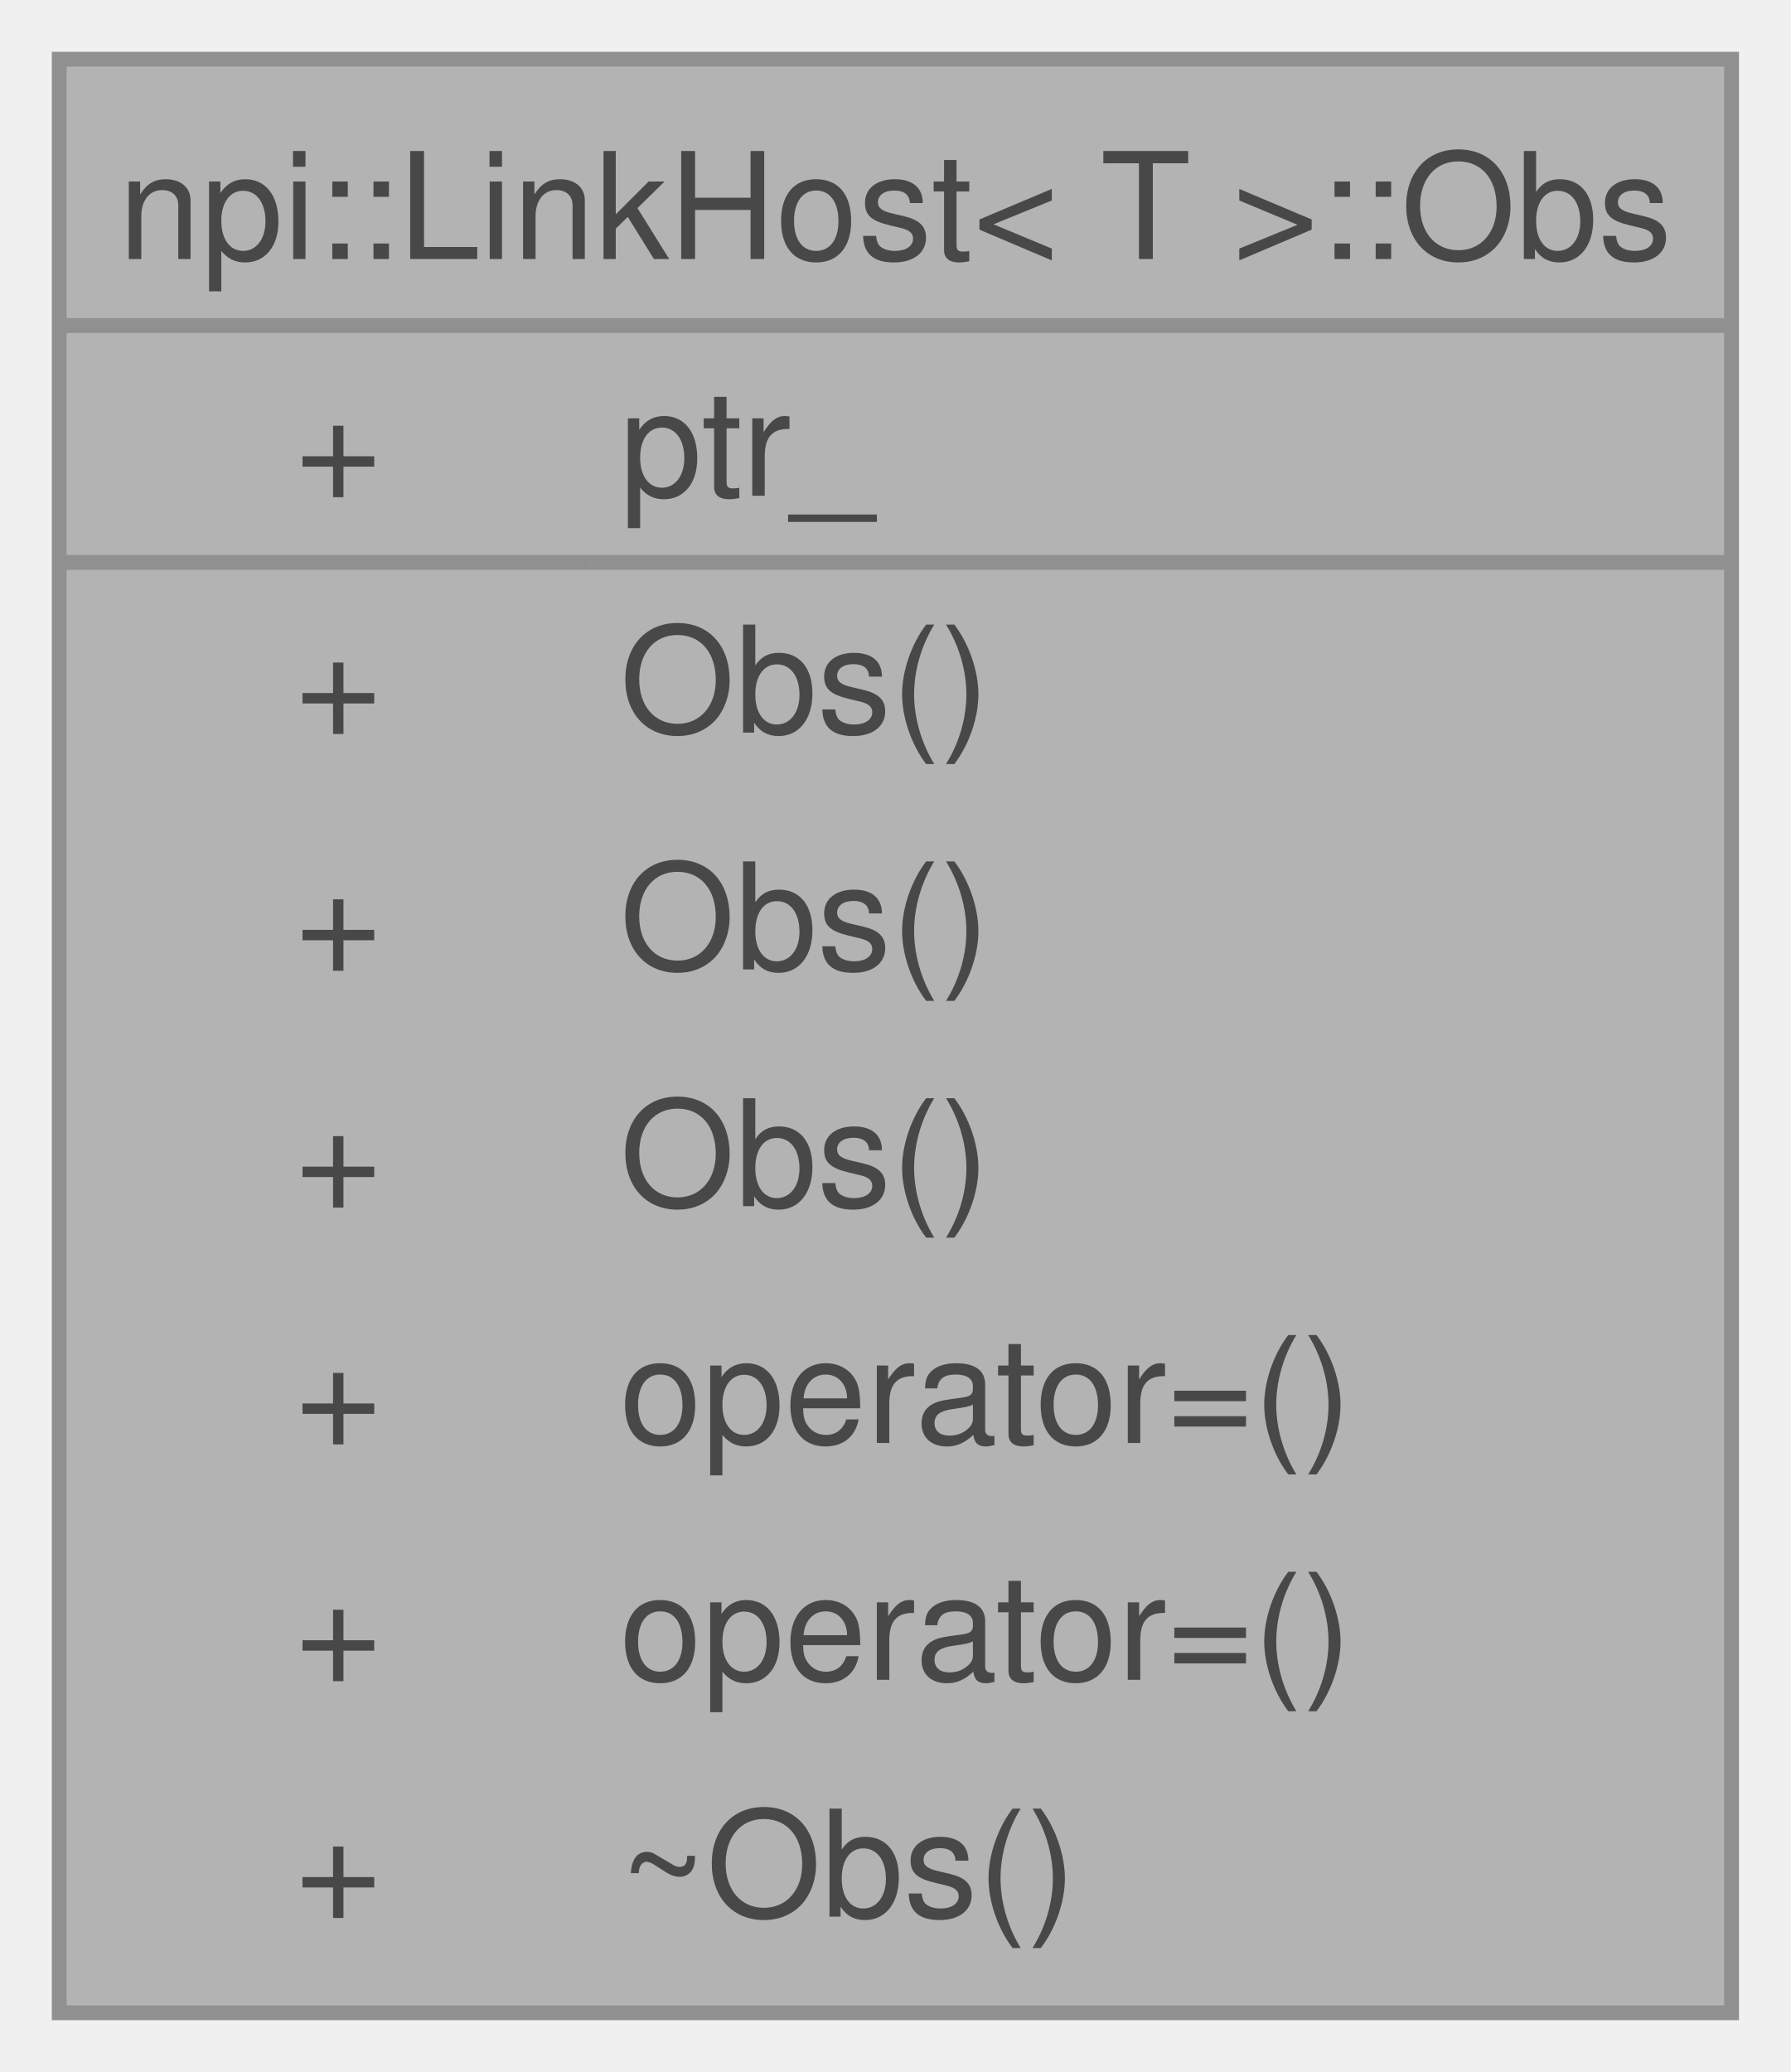
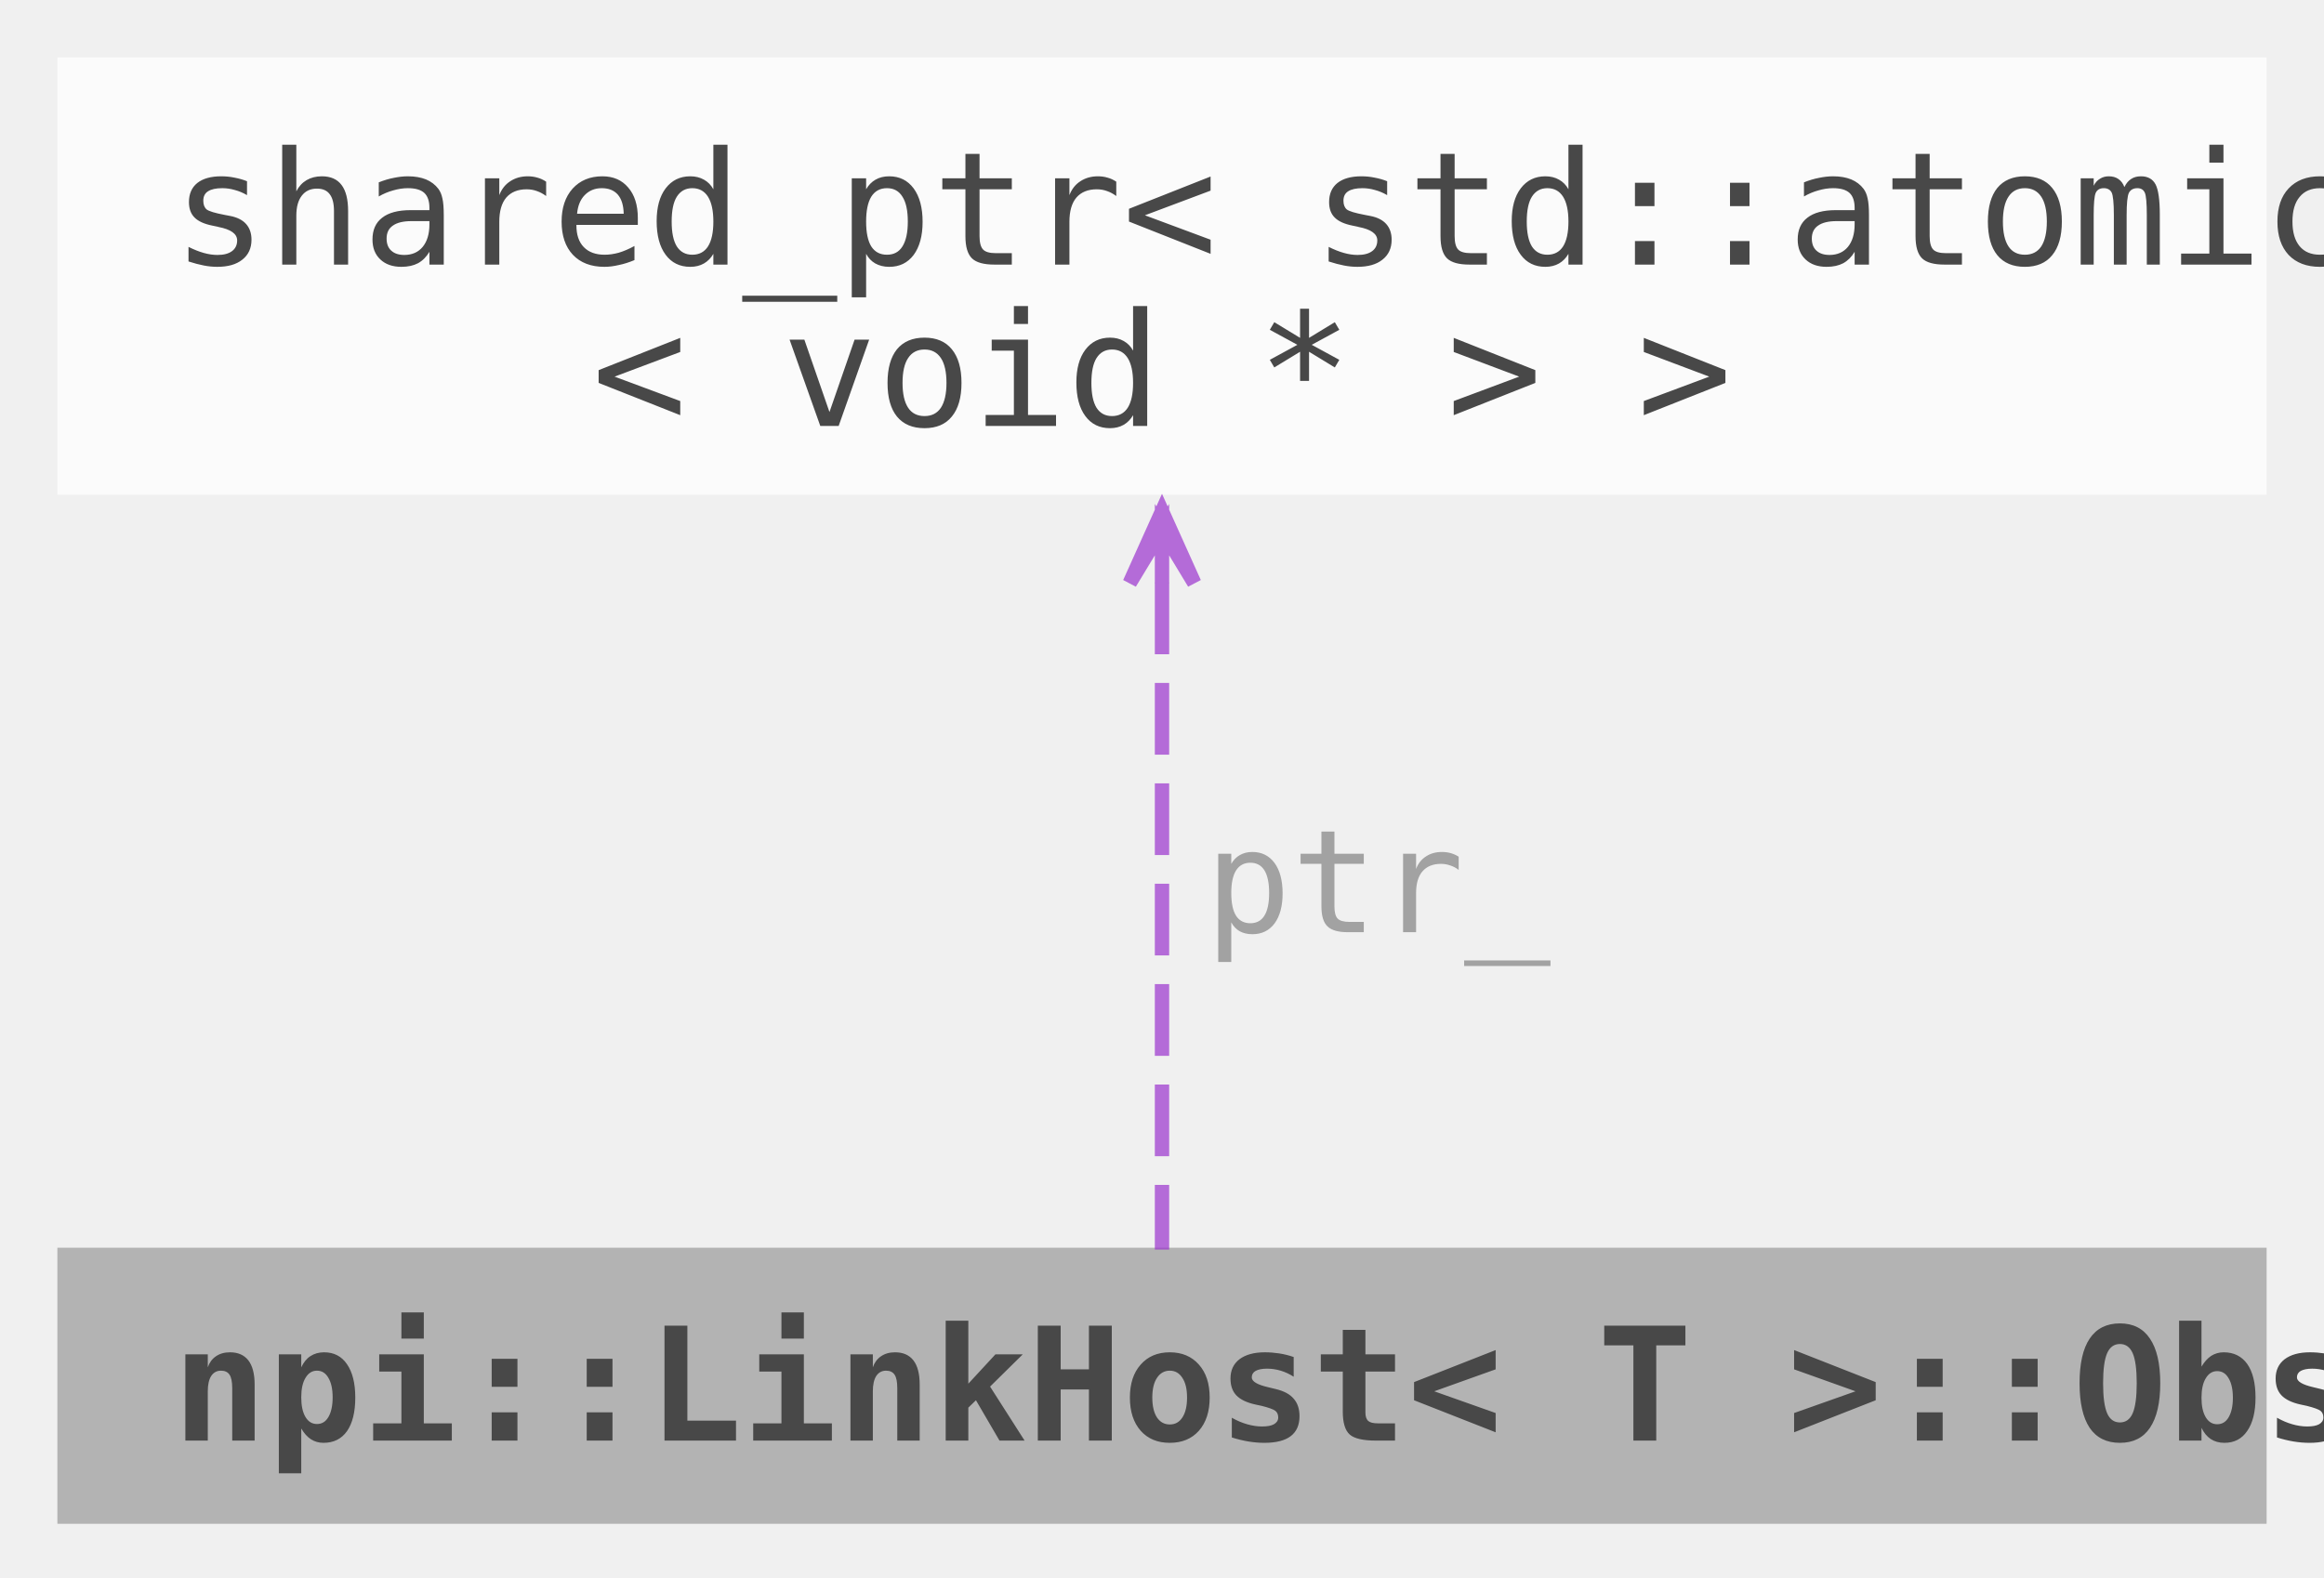
- <svg xmlns="http://www.w3.org/2000/svg" xmlns:xlink="http://www.w3.org/1999/xlink" width="121pt" height="140pt" viewBox="0.00 0.00 121.00 140.00">
+ <svg xmlns="http://www.w3.org/2000/svg" xmlns:xlink="http://www.w3.org/1999/xlink" width="162pt" height="110pt" viewBox="0.00 0.00 162.00 110.00">
  <svg id="main" version="1.1" xml:space="preserve">
    <style type="text/css">
.node, .edge {opacity: 0.7;}
.node.selected, .edge.selected {opacity: 1;}
.edge:hover path { stroke: red; }
.edge:hover polygon { stroke: red; fill: red; }
</style>
    <svg id="graph" class="graph">
-       <g id="graph0" class="graph" transform="scale(1 1) rotate(0) translate(4 136)">
+       <g id="graph0" class="graph" transform="scale(1 1) rotate(0) translate(4 106.25)">
        <g id="Node000001" class="node">
          <g id="a_Node000001">
            <a xlink:title="Inner observer type holding a type-erased pointer to the object. Used to broadcast the lifetime of th...">
-               <polygon fill="#999999" stroke="none" points="113,-132 0,-132 0,0 113,0 113,-132" />
-               <text xml:space="preserve" text-anchor="start" x="4" y="-118.5" font-family="Helvetica,sans-Serif" font-size="10.00">npi::LinkHost&lt; T &gt;::Obs</text>
-               <text xml:space="preserve" text-anchor="start" x="15.94" y="-102.5" font-family="Helvetica,sans-Serif" font-size="10.00">+</text>
-               <text xml:space="preserve" text-anchor="start" x="37.88" y="-102.5" font-family="Helvetica,sans-Serif" font-size="10.00">ptr_</text>
-               <text xml:space="preserve" text-anchor="start" x="15.94" y="-86.5" font-family="Helvetica,sans-Serif" font-size="10.00">+</text>
-               <text xml:space="preserve" text-anchor="start" x="37.88" y="-86.5" font-family="Helvetica,sans-Serif" font-size="10.00">Obs()</text>
-               <text xml:space="preserve" text-anchor="start" x="15.94" y="-70.5" font-family="Helvetica,sans-Serif" font-size="10.00">+</text>
-               <text xml:space="preserve" text-anchor="start" x="37.88" y="-70.5" font-family="Helvetica,sans-Serif" font-size="10.00">Obs()</text>
-               <text xml:space="preserve" text-anchor="start" x="15.94" y="-54.5" font-family="Helvetica,sans-Serif" font-size="10.00">+</text>
-               <text xml:space="preserve" text-anchor="start" x="37.88" y="-54.5" font-family="Helvetica,sans-Serif" font-size="10.00">Obs()</text>
-               <text xml:space="preserve" text-anchor="start" x="15.94" y="-38.5" font-family="Helvetica,sans-Serif" font-size="10.00">+</text>
-               <text xml:space="preserve" text-anchor="start" x="37.88" y="-38.5" font-family="Helvetica,sans-Serif" font-size="10.00">operator=()</text>
-               <text xml:space="preserve" text-anchor="start" x="15.94" y="-22.5" font-family="Helvetica,sans-Serif" font-size="10.00">+</text>
-               <text xml:space="preserve" text-anchor="start" x="37.88" y="-22.5" font-family="Helvetica,sans-Serif" font-size="10.00">operator=()</text>
-               <text xml:space="preserve" text-anchor="start" x="15.94" y="-6.5" font-family="Helvetica,sans-Serif" font-size="10.00">+</text>
-               <text xml:space="preserve" text-anchor="start" x="37.88" y="-6.5" font-family="Helvetica,sans-Serif" font-size="10.00">~Obs()</text>
-               <polygon fill="#666666" stroke="#666666" points="0,-114 0,-114 113,-114 113,-114 0,-114" />
-               <polygon fill="#666666" stroke="#666666" points="0,-98 0,-98 35.88,-98 35.88,-98 0,-98" />
-               <polygon fill="#666666" stroke="#666666" points="35.88,-98 35.88,-98 113,-98 113,-98 35.88,-98" />
-               <polygon fill="none" stroke="#666666" points="0,0 0,-132 113,-132 113,0 0,0" />
+               <polygon fill="#999999" stroke="none" points="154,-19.25 0,-19.25 0,0 154,0 154,-19.25" />
+               <text xml:space="preserve" text-anchor="start" x="8" y="-5.8" font-family="Consolas" font-weight="bold" font-size="11.00">npi::LinkHost&lt; T &gt;::Obs</text>
            </a>
          </g>
+         </g>
+         <g id="Node000002" class="node">
+           <g id="a_Node000002">
+             <a xlink:title=" ">
+               <polygon fill="white" stroke="none" points="154,-102.25 0,-102.25 0,-71.75 154,-71.75 154,-102.25" />
+               <text xml:space="preserve" text-anchor="start" x="8" y="-87.8" font-family="Consolas" font-size="11.00">shared_ptr&lt; std::atomic</text>
+               <text xml:space="preserve" text-anchor="middle" x="77" y="-76.55" font-family="Consolas" font-size="11.00">&lt; void * &gt; &gt;</text>
+             </a>
+           </g>
+         </g>
+         <g id="edge1_Node000001_Node000002" class="edge">
+           <g id="a_edge1_Node000001_Node000002">
+             <a xlink:title=" ">
+               <path fill="none" stroke="#9a32cd" stroke-dasharray="5,2" d="M77,-65.63C77,-50.39 77,-30.32 77,-19.12" />
+               <polygon fill="#9a32cd" stroke="#9a32cd" points="77,-70.6 74.75,-65.6 77,-69.32 77,-65.6 77,-65.6 77,-65.6 77,-69.32 79.25,-65.6 77,-70.6" />
+             </a>
+           </g>
+           <text xml:space="preserve" text-anchor="start" x="80" y="-41.25" font-family="Consolas" font-size="10.00" fill="grey">ptr_</text>
        </g>
      </g>
    </svg>
  </svg>
  <style type="text/css">

[data-mouse-over-selected='false'] { opacity: 0.7; }
[data-mouse-over-selected='true']  { opacity: 1.0; }

</style>
</svg>
